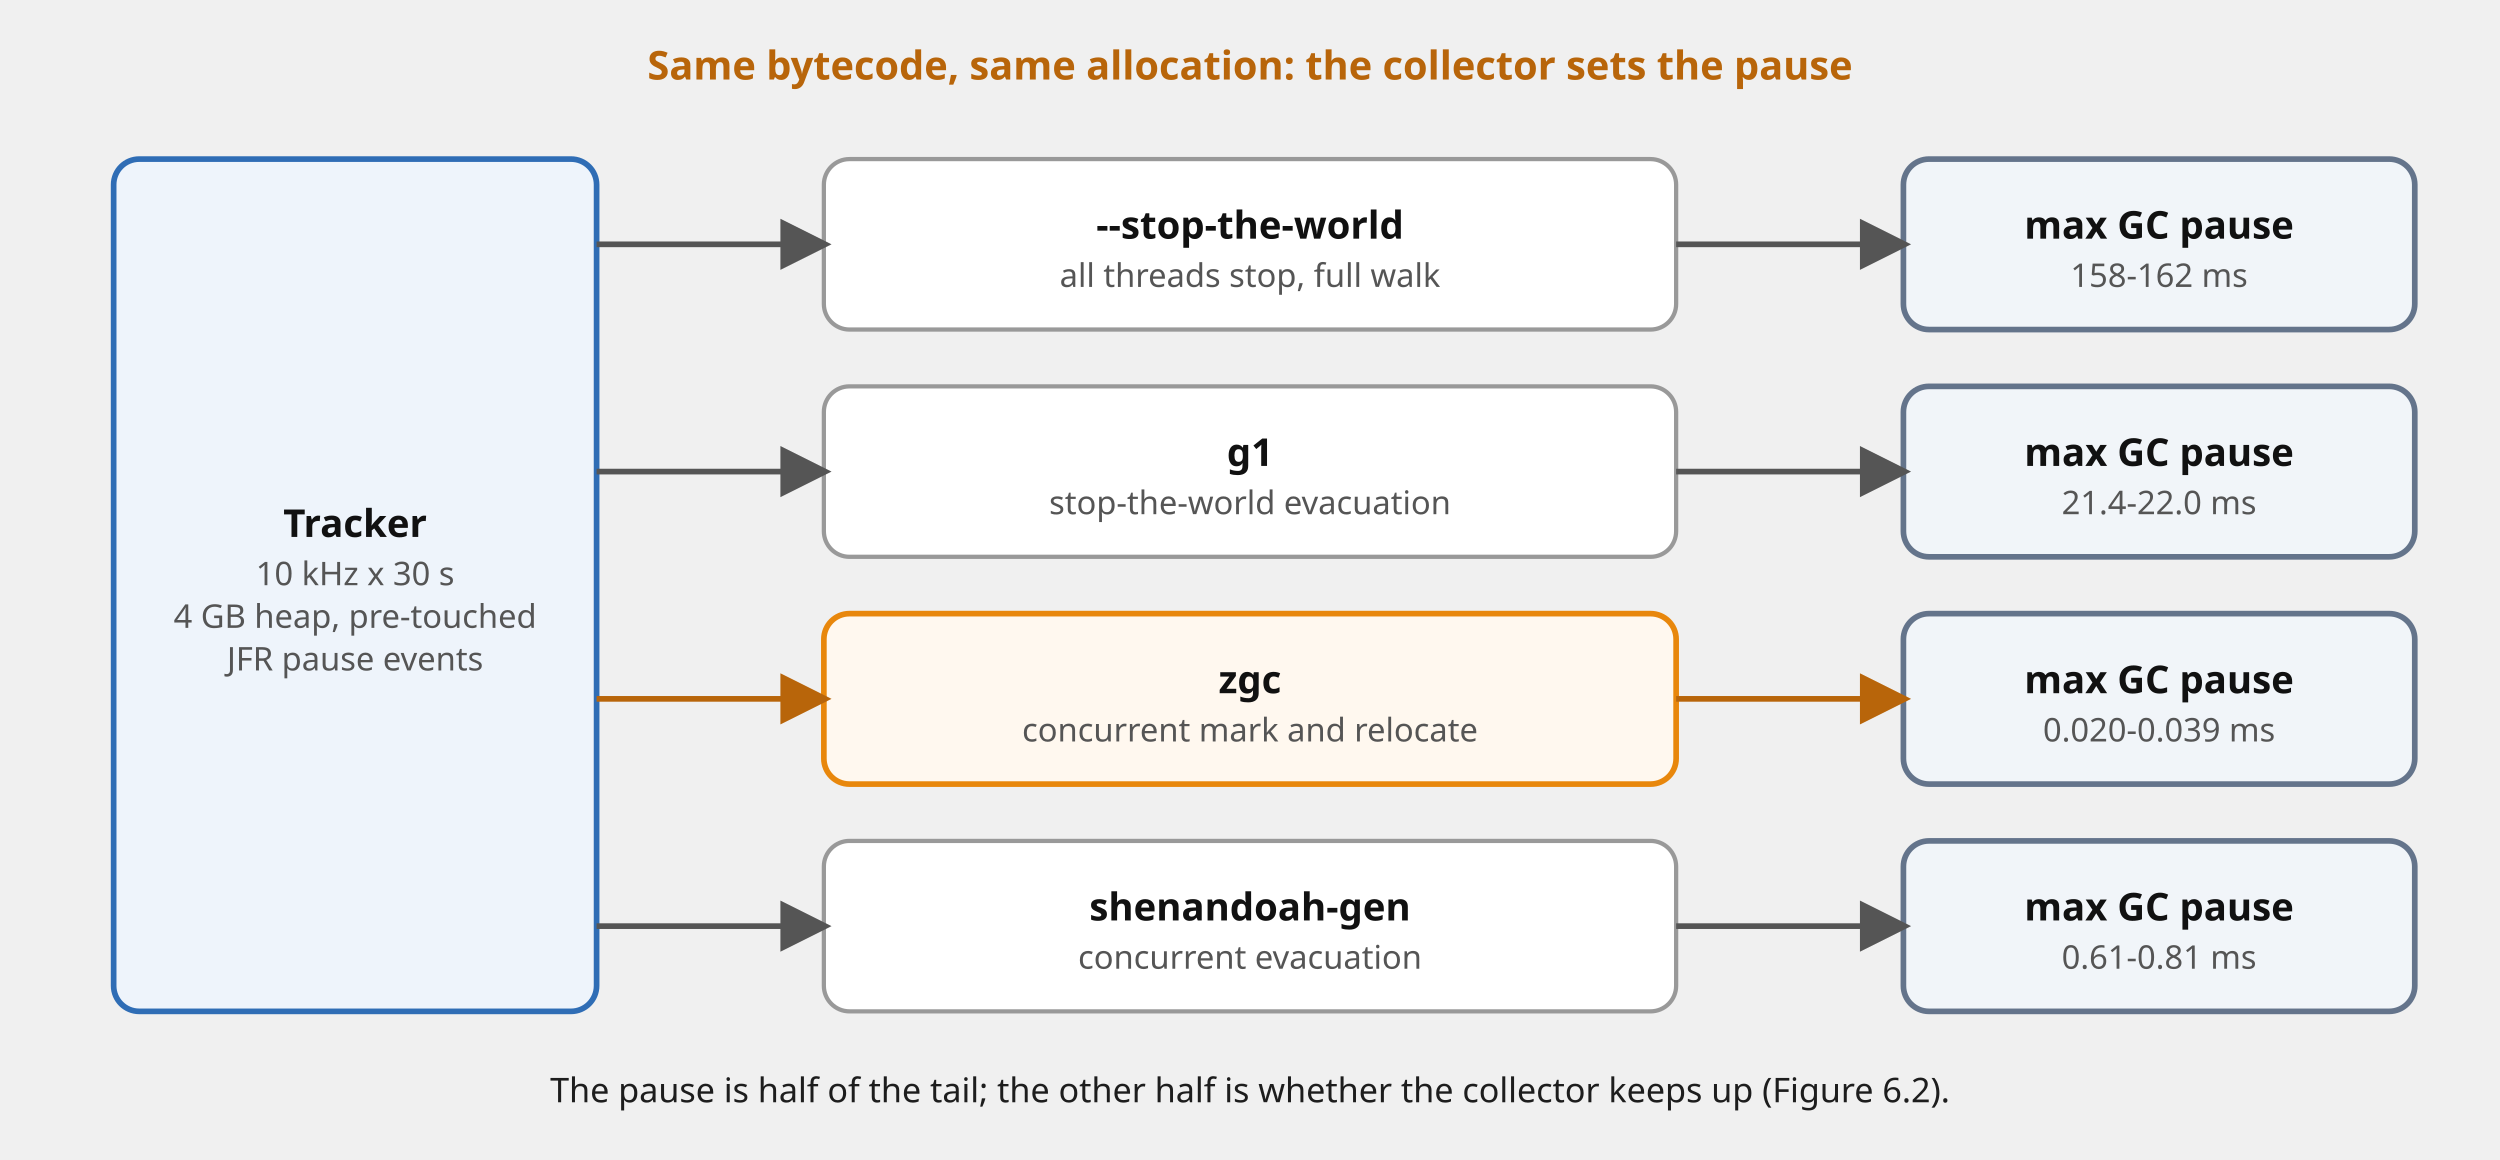
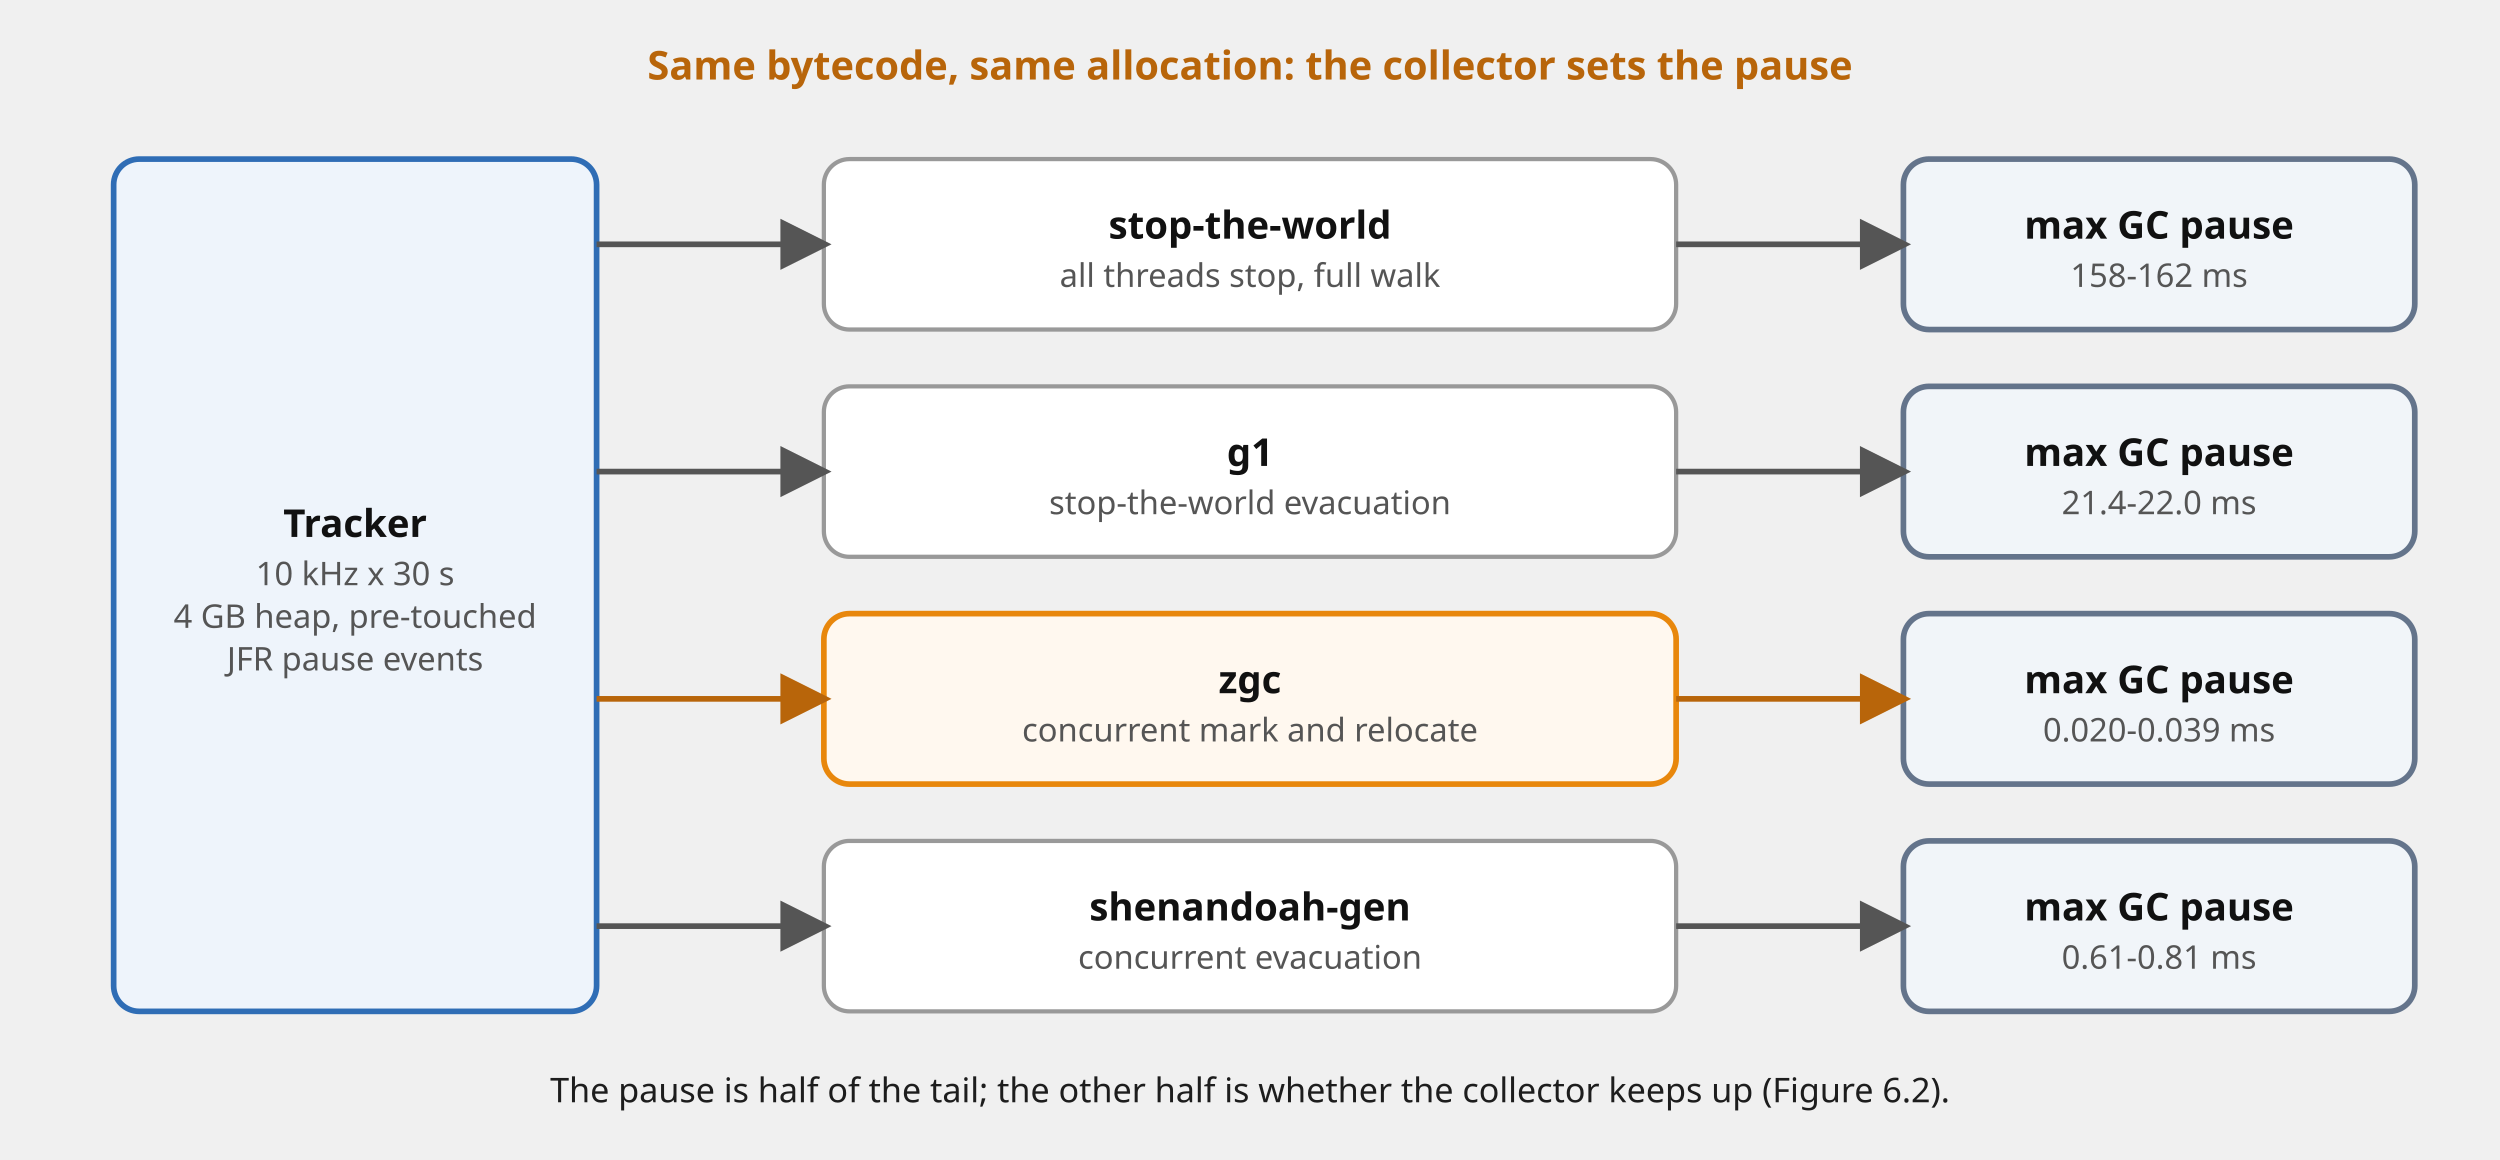
<svg xmlns="http://www.w3.org/2000/svg" viewBox="0 0 880 408" font-family="'Red Hat Text', system-ui, sans-serif" role="img">
  <defs>
    <marker id="a" viewBox="0 0 10 10" refX="8.5" refY="5" markerWidth="9" markerHeight="9" orient="auto-start-reverse">
      <path d="M0,0 L10,5 L0,10 z" fill="#555" />
    </marker>
    <marker id="am" viewBox="0 0 10 10" refX="8.5" refY="5" markerWidth="9" markerHeight="9" orient="auto-start-reverse">
      <path d="M0,0 L10,5 L0,10 z" fill="#b8650a" />
    </marker>
  </defs>
  <rect x="40" y="56" width="170" height="300" rx="9" fill="#eef4fb" stroke="#2f6db5" stroke-width="2" />
  <text x="125.0" y="189.0" font-size="13.5" font-weight="700" fill="#111111" text-anchor="middle">Tracker</text>
  <text x="125.0" y="206.0" font-size="11.5" fill="#555555" text-anchor="middle">10 kHz x 30 s</text>
  <text x="125.0" y="221.0" font-size="11.5" fill="#555555" text-anchor="middle">4 GB heap, pre-touched</text>
  <text x="125.0" y="236.0" font-size="11.5" fill="#555555" text-anchor="middle">JFR pause events</text>
  <rect x="290" y="56" width="300" height="60" rx="9" fill="#ffffff" stroke="#999999" stroke-width="1.5" />
-   <text x="440.0" y="84.0" font-size="13.5" font-weight="700" fill="#111111" text-anchor="middle">--stop-the-world</text>
+   <text x="440.0" y="84.0" font-size="13.5" font-weight="700" fill="#111111" text-anchor="middle">stop-the-world</text>
  <text x="440.0" y="101.0" font-size="11.5" fill="#555555" text-anchor="middle">all threads stop, full walk</text>
  <rect x="670" y="56" width="180" height="60" rx="9" fill="#f1f5f9" stroke="#64748b" stroke-width="2" />
  <text x="760.0" y="84.0" font-size="13.5" font-weight="700" fill="#111111" text-anchor="middle">max GC pause</text>
  <text x="760.0" y="101.0" font-size="11.5" fill="#555555" text-anchor="middle">158-162 ms</text>
  <rect x="290" y="136" width="300" height="60" rx="9" fill="#ffffff" stroke="#999999" stroke-width="1.5" />
  <text x="440.0" y="164.0" font-size="13.5" font-weight="700" fill="#111111" text-anchor="middle">g1</text>
  <text x="440.0" y="181.0" font-size="11.5" fill="#555555" text-anchor="middle">stop-the-world evacuation</text>
  <rect x="670" y="136" width="180" height="60" rx="9" fill="#f1f5f9" stroke="#64748b" stroke-width="2" />
  <text x="760.0" y="164.0" font-size="13.5" font-weight="700" fill="#111111" text-anchor="middle">max GC pause</text>
  <text x="760.0" y="181.0" font-size="11.5" fill="#555555" text-anchor="middle">21.4-22.0 ms</text>
  <rect x="290" y="216" width="300" height="60" rx="9" fill="#fff8ef" stroke="#e8870c" stroke-width="2" />
  <text x="440.0" y="244.0" font-size="13.5" font-weight="700" fill="#111111" text-anchor="middle">zgc</text>
  <text x="440.0" y="261.0" font-size="11.5" fill="#555555" text-anchor="middle">concurrent mark and relocate</text>
  <rect x="670" y="216" width="180" height="60" rx="9" fill="#f1f5f9" stroke="#64748b" stroke-width="2" />
  <text x="760.0" y="244.0" font-size="13.5" font-weight="700" fill="#111111" text-anchor="middle">max GC pause</text>
  <text x="760.0" y="261.0" font-size="11.5" fill="#555555" text-anchor="middle">0.020-0.039 ms</text>
  <rect x="290" y="296" width="300" height="60" rx="9" fill="#ffffff" stroke="#999999" stroke-width="1.5" />
  <text x="440.0" y="324.0" font-size="13.5" font-weight="700" fill="#111111" text-anchor="middle">shenandoah-gen</text>
  <text x="440.0" y="341.0" font-size="11.5" fill="#555555" text-anchor="middle">concurrent evacuation</text>
  <rect x="670" y="296" width="180" height="60" rx="9" fill="#f1f5f9" stroke="#64748b" stroke-width="2" />
  <text x="760.0" y="324.0" font-size="13.5" font-weight="700" fill="#111111" text-anchor="middle">max GC pause</text>
  <text x="760.0" y="341.0" font-size="11.5" fill="#555555" text-anchor="middle">0.61-0.81 ms</text>
  <path d="M210,86 L290,86" fill="none" stroke="#555" stroke-width="2" marker-end="url(#a)" />
  <path d="M590,86 L670,86" fill="none" stroke="#555" stroke-width="2" marker-end="url(#a)" />
  <path d="M210,166 L290,166" fill="none" stroke="#555" stroke-width="2" marker-end="url(#a)" />
  <path d="M590,166 L670,166" fill="none" stroke="#555" stroke-width="2" marker-end="url(#a)" />
  <path d="M210,246 L290,246" fill="none" stroke="#b8650a" stroke-width="2" marker-end="url(#am)" />
  <path d="M590,246 L670,246" fill="none" stroke="#b8650a" stroke-width="2" marker-end="url(#am)" />
  <path d="M210,326 L290,326" fill="none" stroke="#555" stroke-width="2" marker-end="url(#a)" />
  <path d="M590,326 L670,326" fill="none" stroke="#555" stroke-width="2" marker-end="url(#a)" />
  <text x="440" y="28" font-size="14" fill="#b8650a" text-anchor="middle" font-weight="700">Same bytecode, same allocation: the collector sets the pause</text>
  <text x="440" y="388" font-size="12" fill="#1d1d1d" text-anchor="middle">The pause is half of the tail; the other half is whether the collector keeps up (Figure 6.2).</text>
</svg>
